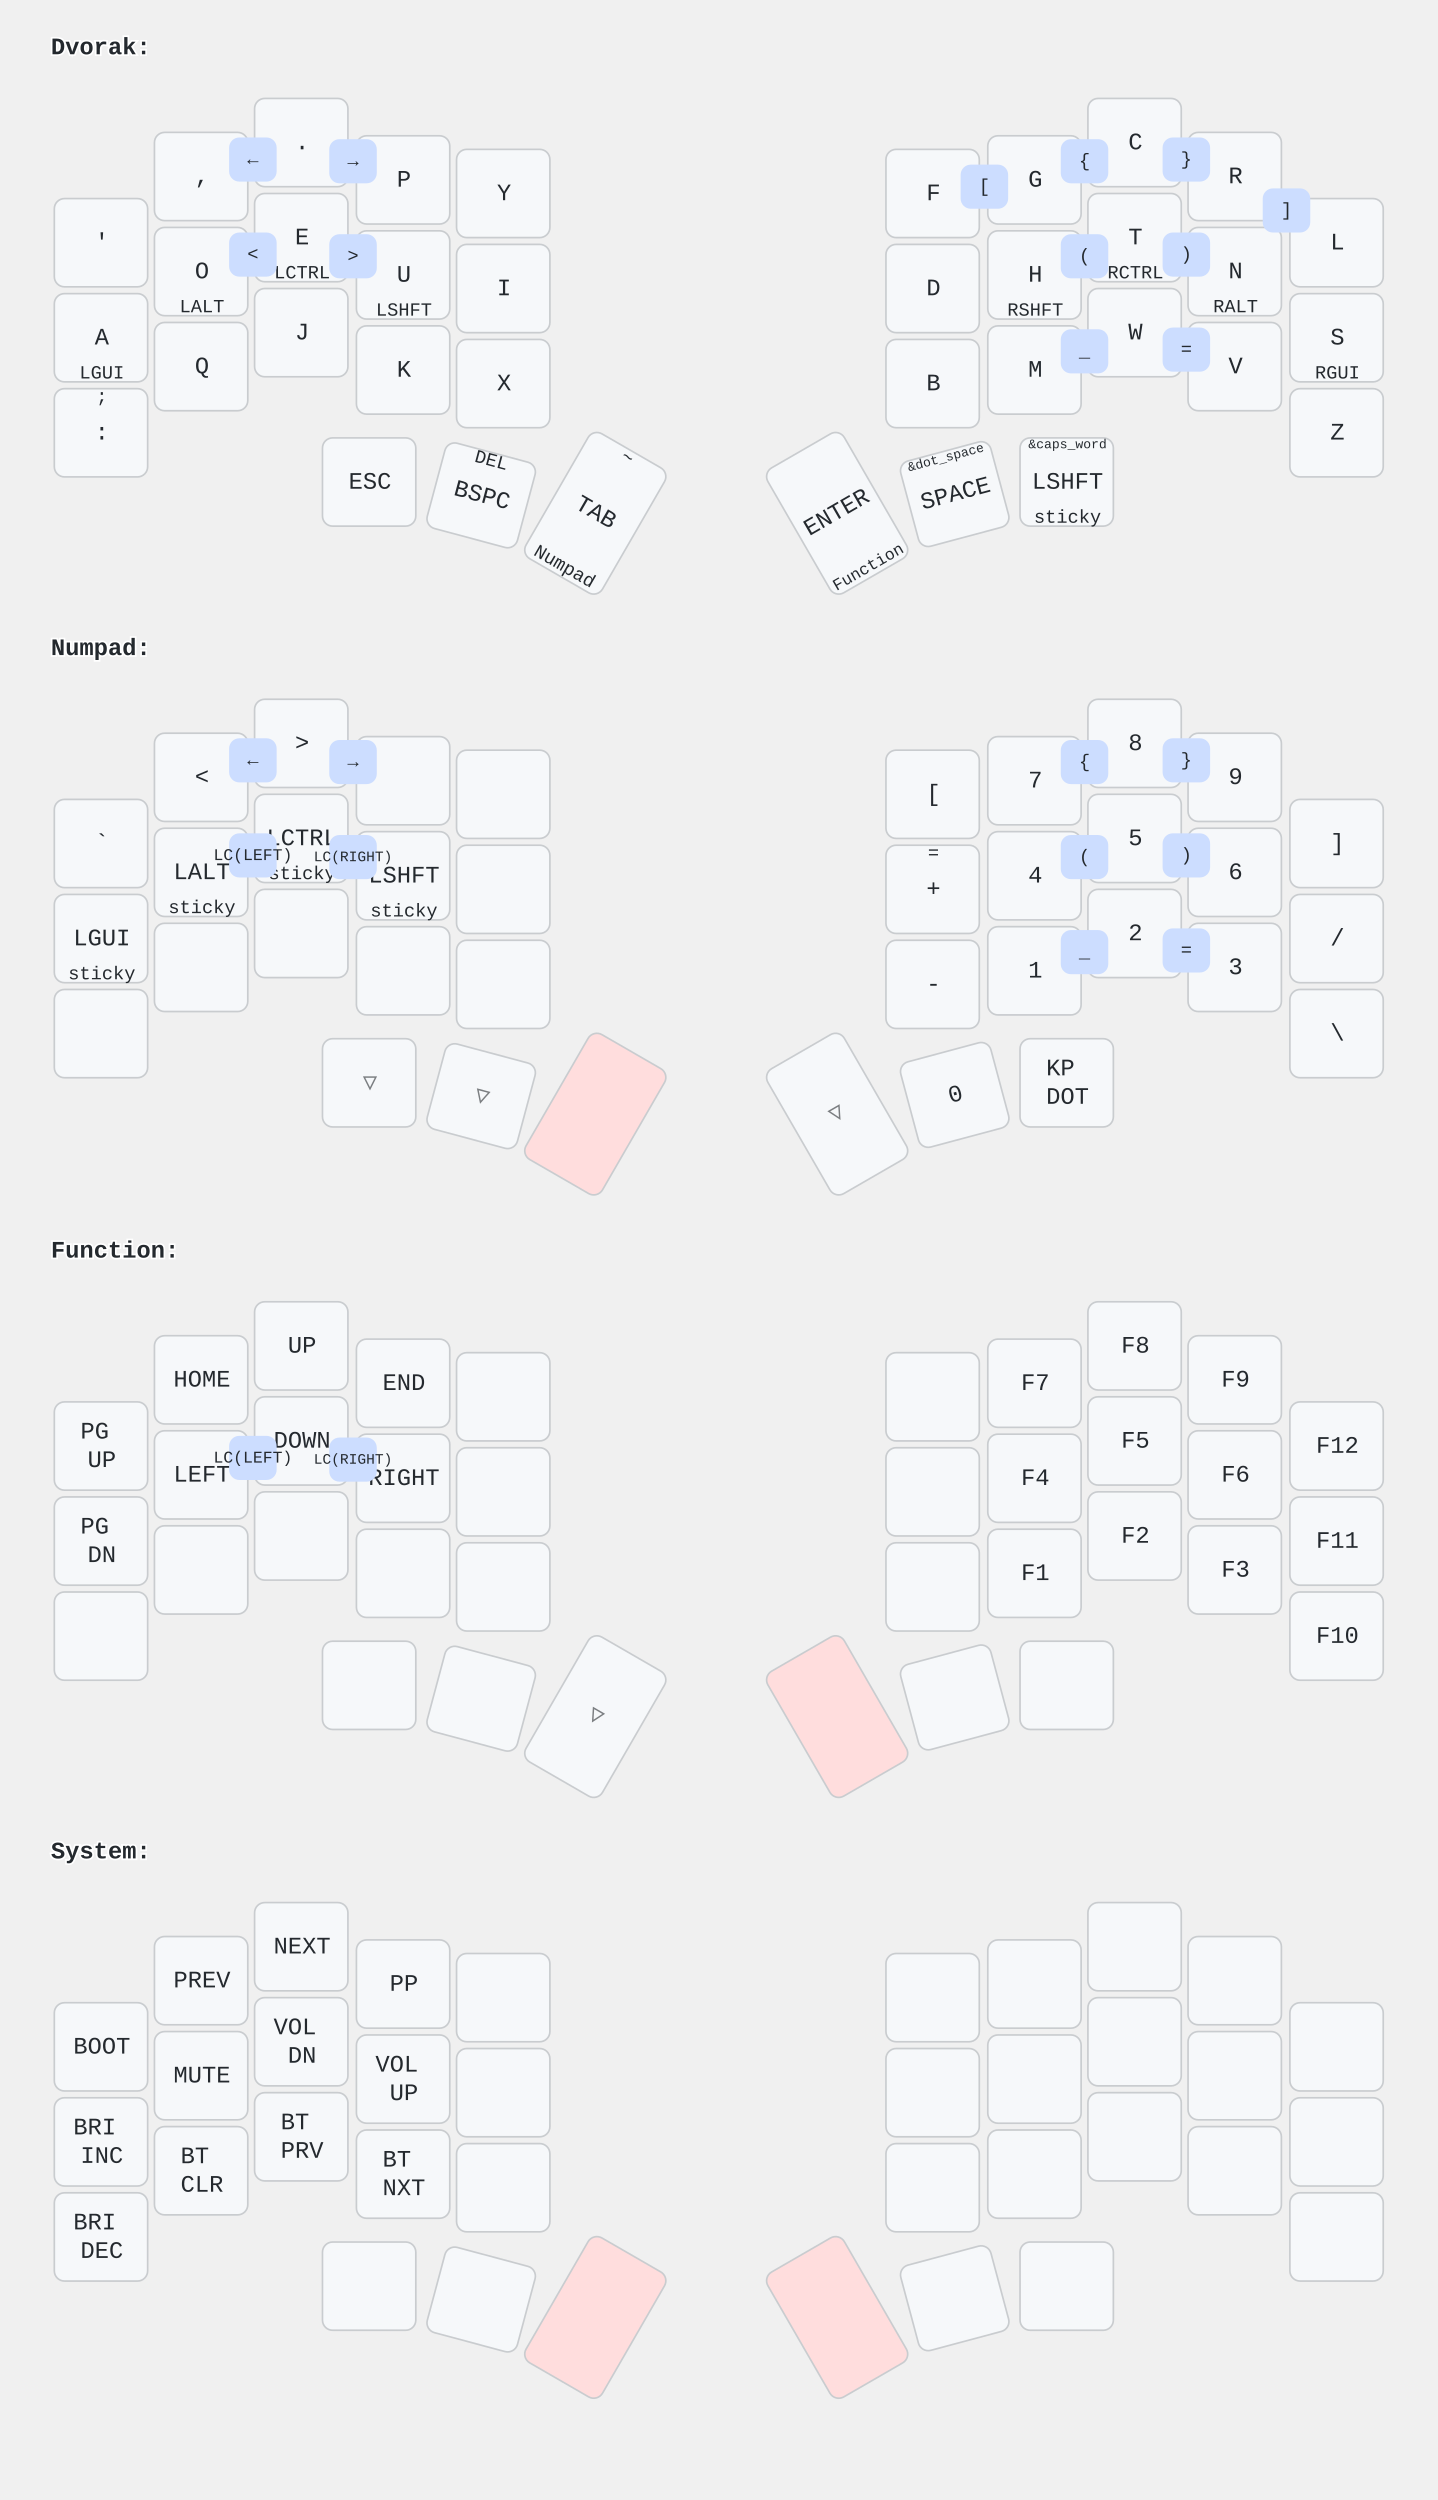
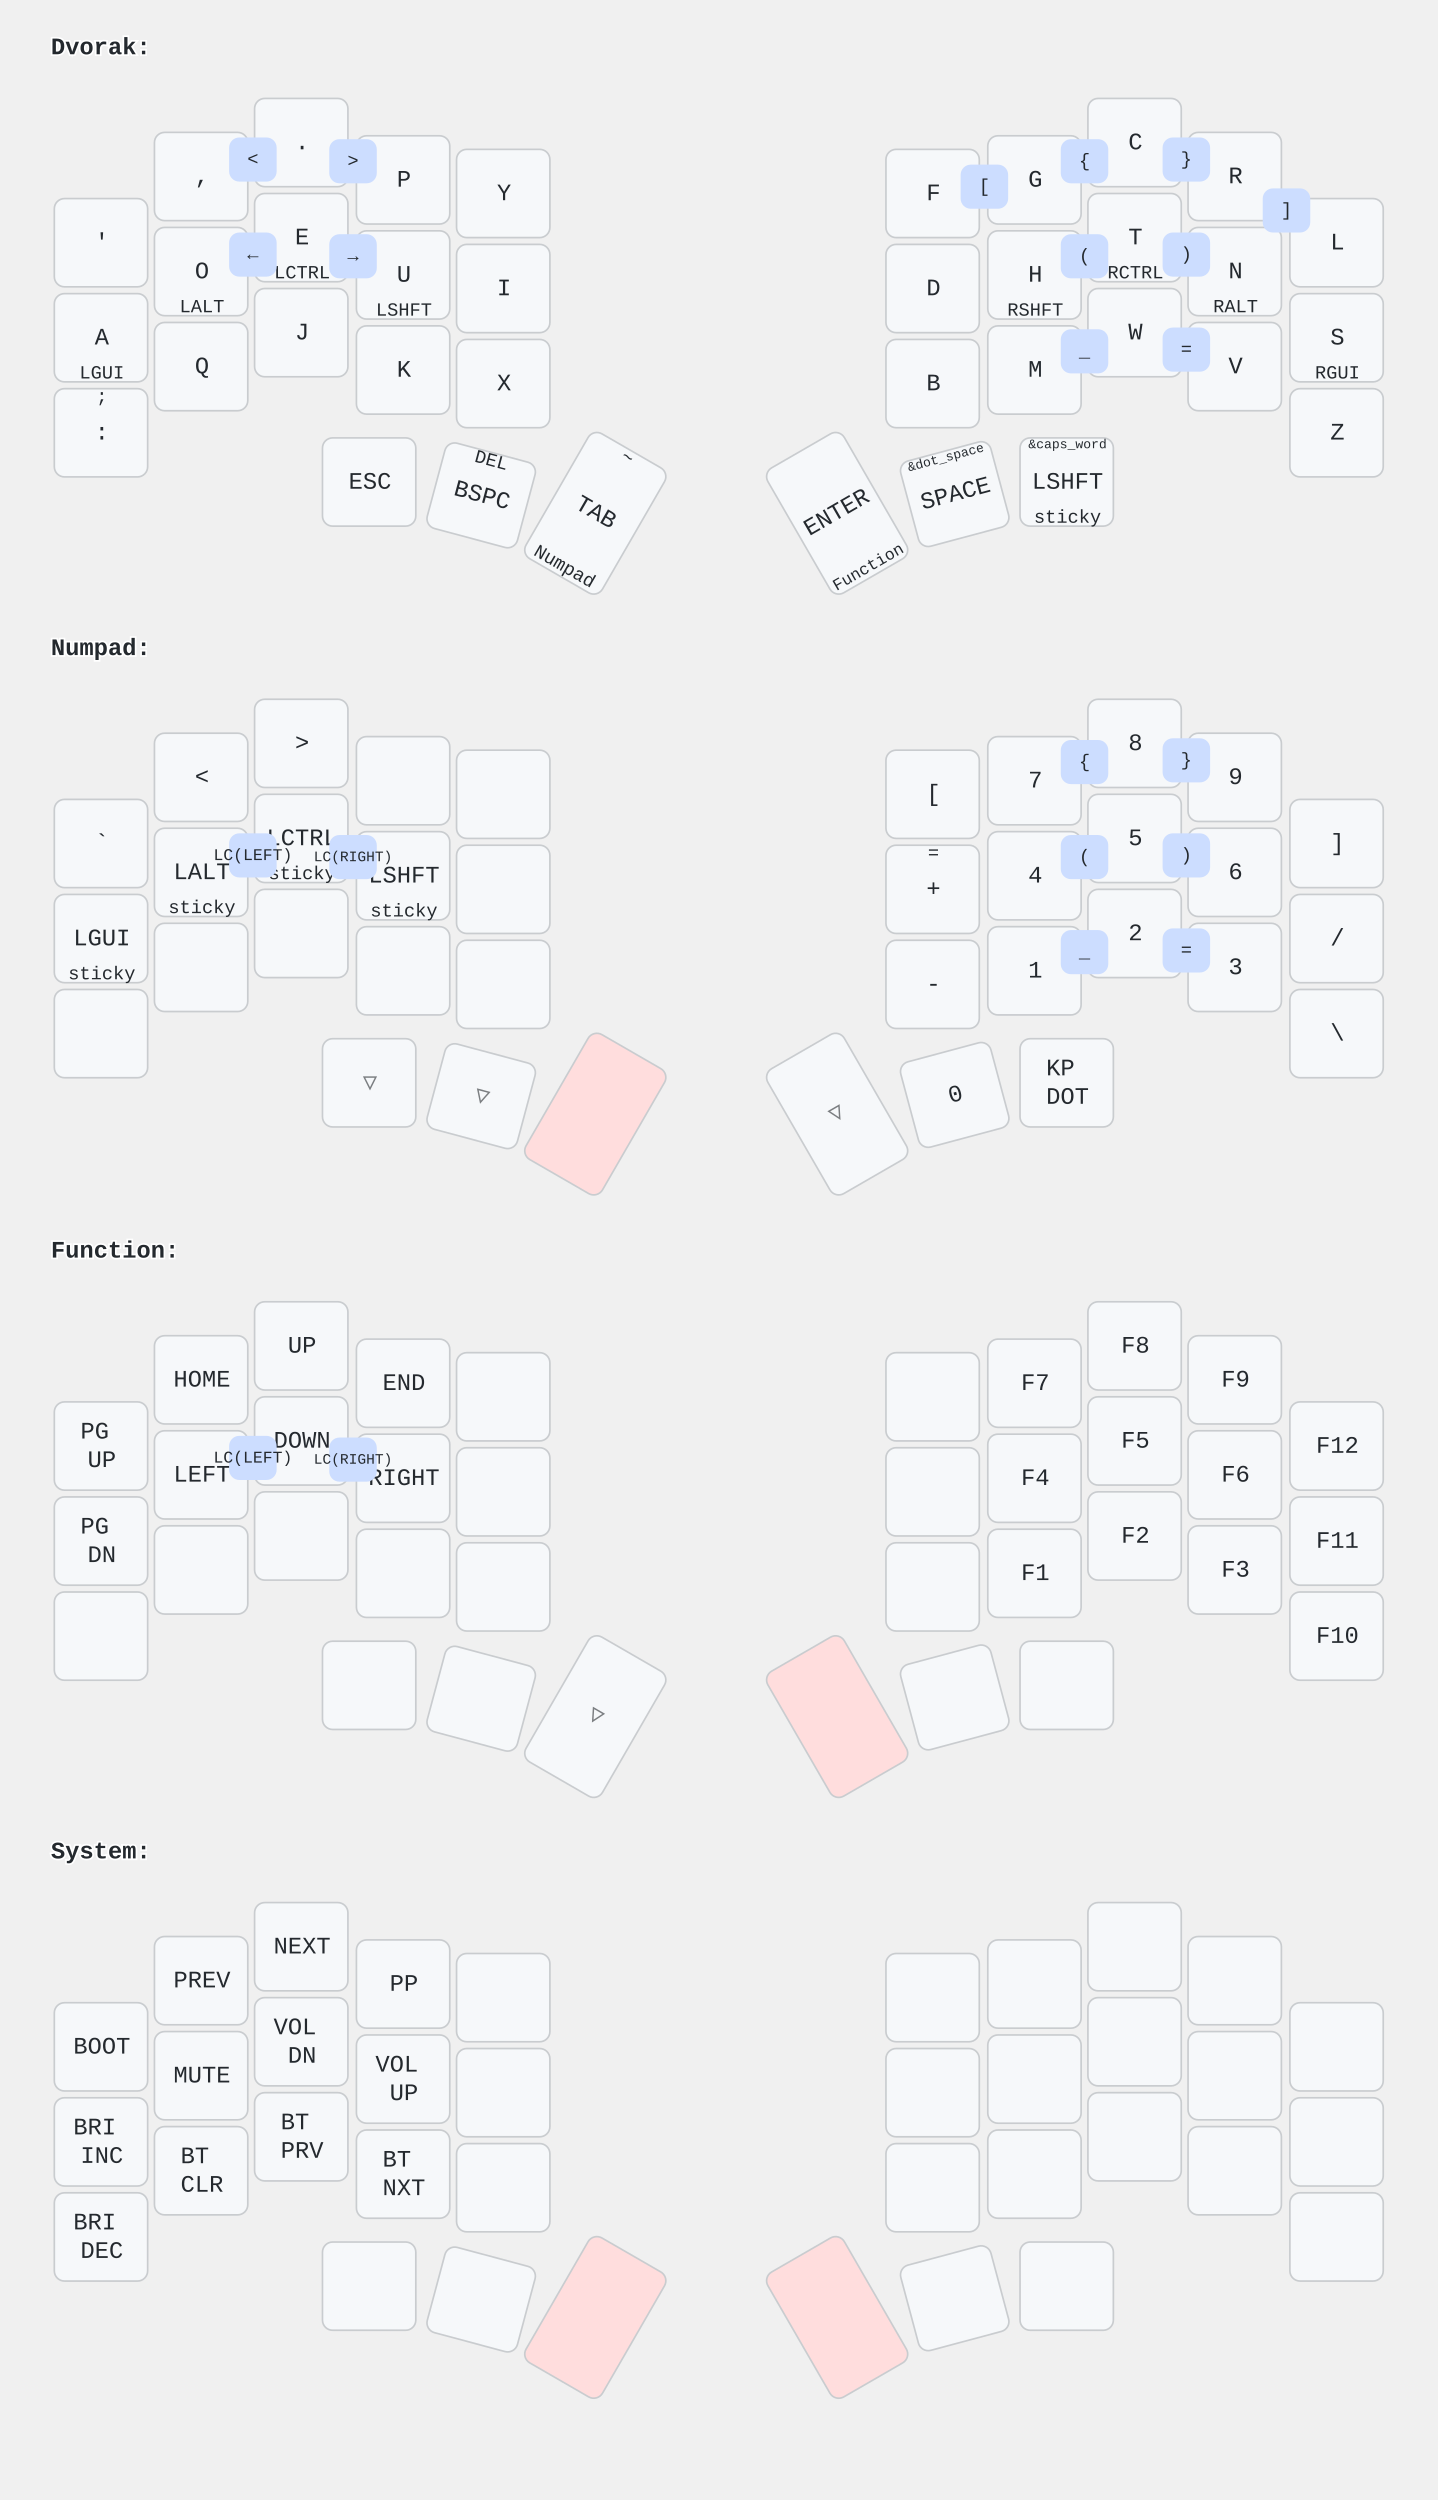
<svg xmlns="http://www.w3.org/2000/svg" width="847" height="1473" viewBox="0 0 847 1473" class="keymap">
  <style>/* inherit to force styles through use tags */
svg path {
    fill: inherit;
}

/* font and background color specifications */
svg.keymap {
    font-family: SFMono-Regular,Consolas,Liberation Mono,Menlo,monospace;
    font-size: 14px;
    font-kerning: normal;
    text-rendering: optimizeLegibility;
    fill: #24292e;
}

/* default key styling */
rect.key {
    fill: #f6f8fa;
    stroke: #c9cccf;
    stroke-width: 1;
}

/* default key side styling, only used is draw_key_sides is set */
rect.side {
    filter: brightness(90%);
}

/* color accent for combo boxes */
rect.combo, rect.combo-separate {
    fill: #cdf;
}

/* color accent for held keys */
rect.held, rect.combo.held {
    fill: #fdd;
}

/* color accent for ghost (optional) keys */
rect.ghost, rect.combo.ghost {
    stroke-dasharray: 4, 4;
    stroke-width: 2;
}

text {
    text-anchor: middle;
    dominant-baseline: middle;
}

/* styling for layer labels */
text.label {
    font-weight: bold;
    text-anchor: start;
    stroke: white;
    stroke-width: 2;
    paint-order: stroke;
}

/* styling for combo tap, and key hold/shifted label text */
text.combo, text.hold, text.shifted {
    font-size: 11px;
}

text.hold {
    text-anchor: middle;
    dominant-baseline: auto;
}

text.shifted {
    text-anchor: middle;
    dominant-baseline: hanging;
}

/* styling for hold/shifted label text in combo box */
text.combo.hold, text.combo.shifted {
    font-size: 8px;
}

/* lighter symbol for transparent keys */
text.trans {
    fill: #7b7e81;
}

/* styling for combo dendrons */
path.combo {
    stroke-width: 1;
    stroke: gray;
    fill: none;
}

/* Start Tabler Icons Cleanup */
/* cannot use height/width with glyphs */
.icon-tabler &gt; path {
    fill: inherit;
    stroke: inherit;
    stroke-width: 2;
}
/* hide tabler's default box */
.icon-tabler &gt; path[stroke="none"][fill="none"] {
    visibility: hidden;
}
/* End Tabler Icons Cleanup */
</style>
  <g transform="translate(30, 0)" class="layer-Dvorak">
    <text x="0" y="28" class="label">Dvorak:</text>
    <g transform="translate(0, 56)">
      <g transform="translate(30, 87)" class="key keypos-0">
        <rect rx="6" ry="6" x="-28" y="-26" width="55" height="52" class="key" />
        <text x="0" y="0" class="key tap">'</text>
      </g>
      <g transform="translate(89, 48)" class="key keypos-1">
        <rect rx="6" ry="6" x="-28" y="-26" width="55" height="52" class="key" />
        <text x="0" y="0" class="key tap">,</text>
      </g>
      <g transform="translate(148, 28)" class="key keypos-2">
        <rect rx="6" ry="6" x="-28" y="-26" width="55" height="52" class="key" />
        <text x="0" y="0" class="key tap">.</text>
      </g>
      <g transform="translate(208, 50)" class="key keypos-3">
        <rect rx="6" ry="6" x="-28" y="-26" width="55" height="52" class="key" />
        <text x="0" y="0" class="key tap">P</text>
      </g>
      <g transform="translate(267, 58)" class="key keypos-4">
        <rect rx="6" ry="6" x="-28" y="-26" width="55" height="52" class="key" />
        <text x="0" y="0" class="key tap">Y</text>
      </g>
      <g transform="translate(520, 58)" class="key keypos-5">
        <rect rx="6" ry="6" x="-28" y="-26" width="55" height="52" class="key" />
        <text x="0" y="0" class="key tap">F</text>
      </g>
      <g transform="translate(580, 50)" class="key keypos-6">
        <rect rx="6" ry="6" x="-28" y="-26" width="55" height="52" class="key" />
        <text x="0" y="0" class="key tap">G</text>
      </g>
      <g transform="translate(639, 28)" class="key keypos-7">
        <rect rx="6" ry="6" x="-28" y="-26" width="55" height="52" class="key" />
        <text x="0" y="0" class="key tap">C</text>
      </g>
      <g transform="translate(698, 48)" class="key keypos-8">
        <rect rx="6" ry="6" x="-28" y="-26" width="55" height="52" class="key" />
        <text x="0" y="0" class="key tap">R</text>
      </g>
      <g transform="translate(758, 87)" class="key keypos-9">
        <rect rx="6" ry="6" x="-28" y="-26" width="55" height="52" class="key" />
        <text x="0" y="0" class="key tap">L</text>
      </g>
      <g transform="translate(30, 143)" class="key keypos-10">
        <rect rx="6" ry="6" x="-28" y="-26" width="55" height="52" class="key" />
        <text x="0" y="0" class="key tap">A</text>
        <text x="0" y="24" class="key hold">LGUI</text>
      </g>
      <g transform="translate(89, 104)" class="key keypos-11">
        <rect rx="6" ry="6" x="-28" y="-26" width="55" height="52" class="key" />
        <text x="0" y="0" class="key tap">O</text>
        <text x="0" y="24" class="key hold">LALT</text>
      </g>
      <g transform="translate(148, 84)" class="key keypos-12">
        <rect rx="6" ry="6" x="-28" y="-26" width="55" height="52" class="key" />
        <text x="0" y="0" class="key tap">E</text>
        <text x="0" y="24" class="key hold">LCTRL</text>
      </g>
      <g transform="translate(208, 106)" class="key keypos-13">
        <rect rx="6" ry="6" x="-28" y="-26" width="55" height="52" class="key" />
        <text x="0" y="0" class="key tap">U</text>
        <text x="0" y="24" class="key hold">LSHFT</text>
      </g>
      <g transform="translate(267, 114)" class="key keypos-14">
        <rect rx="6" ry="6" x="-28" y="-26" width="55" height="52" class="key" />
        <text x="0" y="0" class="key tap">I</text>
      </g>
      <g transform="translate(520, 114)" class="key keypos-15">
        <rect rx="6" ry="6" x="-28" y="-26" width="55" height="52" class="key" />
        <text x="0" y="0" class="key tap">D</text>
      </g>
      <g transform="translate(580, 106)" class="key keypos-16">
        <rect rx="6" ry="6" x="-28" y="-26" width="55" height="52" class="key" />
        <text x="0" y="0" class="key tap">H</text>
        <text x="0" y="24" class="key hold">RSHFT</text>
      </g>
      <g transform="translate(639, 84)" class="key keypos-17">
        <rect rx="6" ry="6" x="-28" y="-26" width="55" height="52" class="key" />
        <text x="0" y="0" class="key tap">T</text>
        <text x="0" y="24" class="key hold">RCTRL</text>
      </g>
      <g transform="translate(698, 104)" class="key keypos-18">
        <rect rx="6" ry="6" x="-28" y="-26" width="55" height="52" class="key" />
        <text x="0" y="0" class="key tap">N</text>
        <text x="0" y="24" class="key hold">RALT</text>
      </g>
      <g transform="translate(758, 143)" class="key keypos-19">
        <rect rx="6" ry="6" x="-28" y="-26" width="55" height="52" class="key" />
        <text x="0" y="0" class="key tap">S</text>
        <text x="0" y="24" class="key hold">RGUI</text>
      </g>
      <g transform="translate(30, 199)" class="key keypos-20">
        <rect rx="6" ry="6" x="-28" y="-26" width="55" height="52" class="key" />
        <text x="0" y="0" class="key tap">:</text>
        <text x="0" y="-24" class="key shifted">;</text>
      </g>
      <g transform="translate(89, 160)" class="key keypos-21">
        <rect rx="6" ry="6" x="-28" y="-26" width="55" height="52" class="key" />
        <text x="0" y="0" class="key tap">Q</text>
      </g>
      <g transform="translate(148, 140)" class="key keypos-22">
        <rect rx="6" ry="6" x="-28" y="-26" width="55" height="52" class="key" />
        <text x="0" y="0" class="key tap">J</text>
      </g>
      <g transform="translate(208, 162)" class="key keypos-23">
        <rect rx="6" ry="6" x="-28" y="-26" width="55" height="52" class="key" />
        <text x="0" y="0" class="key tap">K</text>
      </g>
      <g transform="translate(267, 170)" class="key keypos-24">
        <rect rx="6" ry="6" x="-28" y="-26" width="55" height="52" class="key" />
        <text x="0" y="0" class="key tap">X</text>
      </g>
      <g transform="translate(520, 170)" class="key keypos-25">
        <rect rx="6" ry="6" x="-28" y="-26" width="55" height="52" class="key" />
        <text x="0" y="0" class="key tap">B</text>
      </g>
      <g transform="translate(580, 162)" class="key keypos-26">
        <rect rx="6" ry="6" x="-28" y="-26" width="55" height="52" class="key" />
        <text x="0" y="0" class="key tap">M</text>
      </g>
      <g transform="translate(639, 140)" class="key keypos-27">
        <rect rx="6" ry="6" x="-28" y="-26" width="55" height="52" class="key" />
        <text x="0" y="0" class="key tap">W</text>
      </g>
      <g transform="translate(698, 160)" class="key keypos-28">
        <rect rx="6" ry="6" x="-28" y="-26" width="55" height="52" class="key" />
        <text x="0" y="0" class="key tap">V</text>
      </g>
      <g transform="translate(758, 199)" class="key keypos-29">
        <rect rx="6" ry="6" x="-28" y="-26" width="55" height="52" class="key" />
        <text x="0" y="0" class="key tap">Z</text>
      </g>
      <g transform="translate(188, 228)" class="key keypos-30">
        <rect rx="6" ry="6" x="-28" y="-26" width="55" height="52" class="key" />
        <text x="0" y="0" class="key tap">ESC</text>
      </g>
      <g transform="translate(254, 236) rotate(15.0)" class="key keypos-31">
        <rect rx="6" ry="6" x="-28" y="-26" width="55" height="52" class="key" />
        <text x="0" y="0" class="key tap">BSPC</text>
        <text x="0" y="-24" class="key shifted">DEL</text>
      </g>
      <g transform="translate(321, 246) rotate(30.0)" class="key keypos-32">
        <rect rx="6" ry="6" x="-26" y="-42" width="52" height="85" class="key" />
        <text x="0" y="0" class="key tap">TAB</text>
        <text x="0" y="40" class="key hold">Numpad</text>
        <text x="0" y="-40" class="key shifted">~</text>
      </g>
      <g transform="translate(463, 246) rotate(-30.0)" class="key keypos-33">
        <rect rx="6" ry="6" x="-26" y="-42" width="52" height="85" class="key" />
        <text x="0" y="0" class="key tap">ENTER</text>
        <text x="0" y="40" class="key hold">
          <tspan style="font-size: 88%">Function</tspan>
        </text>
      </g>
      <g transform="translate(533, 235) rotate(-15.0)" class="key keypos-34">
        <rect rx="6" ry="6" x="-28" y="-26" width="55" height="52" class="key" />
        <text x="0" y="0" class="key tap">SPACE</text>
        <text x="0" y="-24" class="key shifted">
          <tspan style="font-size: 70%">&amp;dot_space</tspan>
        </text>
      </g>
      <g transform="translate(599, 228)" class="key keypos-35">
        <rect rx="6" ry="6" x="-28" y="-26" width="55" height="52" class="key" />
        <text x="0" y="0" class="key tap">LSHFT</text>
        <text x="0" y="24" class="key hold">sticky</text>
        <text x="0" y="-24" class="key shifted">
          <tspan style="font-size: 70%">&amp;caps_word</tspan>
        </text>
      </g>
      <g class="combo combopos-0">
        <rect rx="6" ry="6" x="595" y="26" width="28" height="26" class="combo" />
        <text x="609" y="39" class="combo tap">{</text>
      </g>
      <g class="combo combopos-1">
        <rect rx="6" ry="6" x="655" y="25" width="28" height="26" class="combo" />
        <text x="669" y="38" class="combo tap">}</text>
      </g>
      <g class="combo combopos-2">
        <rect rx="6" ry="6" x="536" y="41" width="28" height="26" class="combo" />
        <text x="550" y="54" class="combo tap">[</text>
      </g>
      <g class="combo combopos-3">
        <rect rx="6" ry="6" x="714" y="55" width="28" height="26" class="combo" />
        <text x="728" y="68" class="combo tap">]</text>
      </g>
      <g class="combo combopos-4">
        <rect rx="6" ry="6" x="595" y="82" width="28" height="26" class="combo" />
        <text x="609" y="95" class="combo tap">(</text>
      </g>
      <g class="combo combopos-5">
        <rect rx="6" ry="6" x="655" y="81" width="28" height="26" class="combo" />
        <text x="669" y="94" class="combo tap">)</text>
      </g>
      <g class="combo combopos-6">
-         <rect rx="6" ry="6" x="105" y="81" width="28" height="26" class="combo" />
-         <text x="119" y="94" class="combo tap">&lt;</text>
+         <rect rx="6" ry="6" x="105" y="25" width="28" height="26" class="combo" />
+         <text x="119" y="38" class="combo tap">&lt;</text>
      </g>
      <g class="combo combopos-7">
-         <rect rx="6" ry="6" x="164" y="82" width="28" height="26" class="combo" />
-         <text x="178" y="95" class="combo tap">&gt;</text>
+         <rect rx="6" ry="6" x="164" y="26" width="28" height="26" class="combo" />
+         <text x="178" y="39" class="combo tap">&gt;</text>
      </g>
      <g class="combo combopos-8">
        <rect rx="6" ry="6" x="595" y="138" width="28" height="26" class="combo" />
        <text x="609" y="151" class="combo tap">_</text>
      </g>
      <g class="combo combopos-9">
        <rect rx="6" ry="6" x="655" y="137" width="28" height="26" class="combo" />
        <text x="669" y="150" class="combo tap">=</text>
      </g>
      <g class="combo combopos-10">
-         <rect rx="6" ry="6" x="105" y="25" width="28" height="26" class="combo" />
-         <text x="119" y="38" class="combo tap">←</text>
+         <rect rx="6" ry="6" x="105" y="81" width="28" height="26" class="combo" />
+         <text x="119" y="94" class="combo tap">←</text>
      </g>
      <g class="combo combopos-11">
-         <rect rx="6" ry="6" x="164" y="26" width="28" height="26" class="combo" />
-         <text x="178" y="39" class="combo tap">→</text>
+         <rect rx="6" ry="6" x="164" y="82" width="28" height="26" class="combo" />
+         <text x="178" y="95" class="combo tap">→</text>
      </g>
    </g>
  </g>
  <g transform="translate(30, 354)" class="layer-Numpad">
    <text x="0" y="28" class="label">Numpad:</text>
    <g transform="translate(0, 56)">
      <g transform="translate(30, 87)" class="key keypos-0">
        <rect rx="6" ry="6" x="-28" y="-26" width="55" height="52" class="key" />
        <text x="0" y="0" class="key tap">`</text>
      </g>
      <g transform="translate(89, 48)" class="key keypos-1">
        <rect rx="6" ry="6" x="-28" y="-26" width="55" height="52" class="key" />
        <text x="0" y="0" class="key tap">&lt;</text>
      </g>
      <g transform="translate(148, 28)" class="key keypos-2">
        <rect rx="6" ry="6" x="-28" y="-26" width="55" height="52" class="key" />
        <text x="0" y="0" class="key tap">&gt;</text>
      </g>
      <g transform="translate(208, 50)" class="key keypos-3">
        <rect rx="6" ry="6" x="-28" y="-26" width="55" height="52" class="key" />
      </g>
      <g transform="translate(267, 58)" class="key keypos-4">
        <rect rx="6" ry="6" x="-28" y="-26" width="55" height="52" class="key" />
      </g>
      <g transform="translate(520, 58)" class="key keypos-5">
        <rect rx="6" ry="6" x="-28" y="-26" width="55" height="52" class="key" />
        <text x="0" y="0" class="key tap">[</text>
      </g>
      <g transform="translate(580, 50)" class="key keypos-6">
        <rect rx="6" ry="6" x="-28" y="-26" width="55" height="52" class="key" />
        <text x="0" y="0" class="key tap">7</text>
      </g>
      <g transform="translate(639, 28)" class="key keypos-7">
        <rect rx="6" ry="6" x="-28" y="-26" width="55" height="52" class="key" />
        <text x="0" y="0" class="key tap">8</text>
      </g>
      <g transform="translate(698, 48)" class="key keypos-8">
        <rect rx="6" ry="6" x="-28" y="-26" width="55" height="52" class="key" />
        <text x="0" y="0" class="key tap">9</text>
      </g>
      <g transform="translate(758, 87)" class="key keypos-9">
        <rect rx="6" ry="6" x="-28" y="-26" width="55" height="52" class="key" />
        <text x="0" y="0" class="key tap">]</text>
      </g>
      <g transform="translate(30, 143)" class="key keypos-10">
        <rect rx="6" ry="6" x="-28" y="-26" width="55" height="52" class="key" />
        <text x="0" y="0" class="key tap">LGUI</text>
        <text x="0" y="24" class="key hold">sticky</text>
      </g>
      <g transform="translate(89, 104)" class="key keypos-11">
        <rect rx="6" ry="6" x="-28" y="-26" width="55" height="52" class="key" />
        <text x="0" y="0" class="key tap">LALT</text>
        <text x="0" y="24" class="key hold">sticky</text>
      </g>
      <g transform="translate(148, 84)" class="key keypos-12">
        <rect rx="6" ry="6" x="-28" y="-26" width="55" height="52" class="key" />
        <text x="0" y="0" class="key tap">LCTRL</text>
        <text x="0" y="24" class="key hold">sticky</text>
      </g>
      <g transform="translate(208, 106)" class="key keypos-13">
        <rect rx="6" ry="6" x="-28" y="-26" width="55" height="52" class="key" />
        <text x="0" y="0" class="key tap">LSHFT</text>
        <text x="0" y="24" class="key hold">sticky</text>
      </g>
      <g transform="translate(267, 114)" class="key keypos-14">
        <rect rx="6" ry="6" x="-28" y="-26" width="55" height="52" class="key" />
      </g>
      <g transform="translate(520, 114)" class="key keypos-15">
        <rect rx="6" ry="6" x="-28" y="-26" width="55" height="52" class="key" />
        <text x="0" y="0" class="key tap">+</text>
        <text x="0" y="-24" class="key shifted">=</text>
      </g>
      <g transform="translate(580, 106)" class="key keypos-16">
        <rect rx="6" ry="6" x="-28" y="-26" width="55" height="52" class="key" />
        <text x="0" y="0" class="key tap">4</text>
      </g>
      <g transform="translate(639, 84)" class="key keypos-17">
        <rect rx="6" ry="6" x="-28" y="-26" width="55" height="52" class="key" />
        <text x="0" y="0" class="key tap">5</text>
      </g>
      <g transform="translate(698, 104)" class="key keypos-18">
        <rect rx="6" ry="6" x="-28" y="-26" width="55" height="52" class="key" />
        <text x="0" y="0" class="key tap">6</text>
      </g>
      <g transform="translate(758, 143)" class="key keypos-19">
        <rect rx="6" ry="6" x="-28" y="-26" width="55" height="52" class="key" />
        <text x="0" y="0" class="key tap">/</text>
      </g>
      <g transform="translate(30, 199)" class="key keypos-20">
        <rect rx="6" ry="6" x="-28" y="-26" width="55" height="52" class="key" />
      </g>
      <g transform="translate(89, 160)" class="key keypos-21">
        <rect rx="6" ry="6" x="-28" y="-26" width="55" height="52" class="key" />
      </g>
      <g transform="translate(148, 140)" class="key keypos-22">
        <rect rx="6" ry="6" x="-28" y="-26" width="55" height="52" class="key" />
      </g>
      <g transform="translate(208, 162)" class="key keypos-23">
        <rect rx="6" ry="6" x="-28" y="-26" width="55" height="52" class="key" />
      </g>
      <g transform="translate(267, 170)" class="key keypos-24">
        <rect rx="6" ry="6" x="-28" y="-26" width="55" height="52" class="key" />
      </g>
      <g transform="translate(520, 170)" class="key keypos-25">
        <rect rx="6" ry="6" x="-28" y="-26" width="55" height="52" class="key" />
        <text x="0" y="0" class="key tap">-</text>
      </g>
      <g transform="translate(580, 162)" class="key keypos-26">
        <rect rx="6" ry="6" x="-28" y="-26" width="55" height="52" class="key" />
        <text x="0" y="0" class="key tap">1</text>
      </g>
      <g transform="translate(639, 140)" class="key keypos-27">
        <rect rx="6" ry="6" x="-28" y="-26" width="55" height="52" class="key" />
        <text x="0" y="0" class="key tap">2</text>
      </g>
      <g transform="translate(698, 160)" class="key keypos-28">
        <rect rx="6" ry="6" x="-28" y="-26" width="55" height="52" class="key" />
        <text x="0" y="0" class="key tap">3</text>
      </g>
      <g transform="translate(758, 199)" class="key keypos-29">
        <rect rx="6" ry="6" x="-28" y="-26" width="55" height="52" class="key" />
        <text x="0" y="0" class="key tap">\</text>
      </g>
      <g transform="translate(188, 228)" class="key trans keypos-30">
        <rect rx="6" ry="6" x="-28" y="-26" width="55" height="52" class="key trans" />
        <text x="0" y="0" class="key trans tap">▽</text>
      </g>
      <g transform="translate(254, 236) rotate(15.0)" class="key trans keypos-31">
        <rect rx="6" ry="6" x="-28" y="-26" width="55" height="52" class="key trans" />
        <text x="0" y="0" class="key trans tap">▽</text>
      </g>
      <g transform="translate(321, 246) rotate(30.0)" class="key held keypos-32">
        <rect rx="6" ry="6" x="-26" y="-42" width="52" height="85" class="key held" />
      </g>
      <g transform="translate(463, 246) rotate(-30.0)" class="key trans keypos-33">
        <rect rx="6" ry="6" x="-26" y="-42" width="52" height="85" class="key trans" />
        <text x="0" y="0" class="key trans tap">▽</text>
      </g>
      <g transform="translate(533, 235) rotate(-15.0)" class="key keypos-34">
        <rect rx="6" ry="6" x="-28" y="-26" width="55" height="52" class="key" />
        <text x="0" y="0" class="key tap">0</text>
      </g>
      <g transform="translate(599, 228)" class="key keypos-35">
        <rect rx="6" ry="6" x="-28" y="-26" width="55" height="52" class="key" />
        <text x="0" y="0" class="key tap">
          <tspan x="0" dy="-0.6em">KP</tspan>
          <tspan x="0" dy="1.2em">DOT</tspan>
        </text>
      </g>
      <g class="combo combopos-0">
        <rect rx="6" ry="6" x="595" y="26" width="28" height="26" class="combo" />
        <text x="609" y="39" class="combo tap">{</text>
      </g>
      <g class="combo combopos-1">
        <rect rx="6" ry="6" x="655" y="25" width="28" height="26" class="combo" />
        <text x="669" y="38" class="combo tap">}</text>
      </g>
      <g class="combo combopos-2">
        <rect rx="6" ry="6" x="595" y="82" width="28" height="26" class="combo" />
        <text x="609" y="95" class="combo tap">(</text>
      </g>
      <g class="combo combopos-3">
        <rect rx="6" ry="6" x="655" y="81" width="28" height="26" class="combo" />
        <text x="669" y="94" class="combo tap">)</text>
      </g>
      <g class="combo combopos-4">
        <rect rx="6" ry="6" x="595" y="138" width="28" height="26" class="combo" />
        <text x="609" y="151" class="combo tap">_</text>
      </g>
      <g class="combo combopos-5">
        <rect rx="6" ry="6" x="655" y="137" width="28" height="26" class="combo" />
        <text x="669" y="150" class="combo tap">=</text>
      </g>
      <g class="combo combopos-6">
        <rect rx="6" ry="6" x="105" y="81" width="28" height="26" class="combo" />
        <text x="119" y="94" class="combo tap">
          <tspan style="font-size: 88%">LC(LEFT)</tspan>
        </text>
      </g>
      <g class="combo combopos-7">
        <rect rx="6" ry="6" x="164" y="82" width="28" height="26" class="combo" />
        <text x="178" y="95" class="combo tap">
          <tspan style="font-size: 78%">LC(RIGHT)</tspan>
        </text>
      </g>
-       <g class="combo combopos-8">
-         <rect rx="6" ry="6" x="105" y="25" width="28" height="26" class="combo" />
-         <text x="119" y="38" class="combo tap">←</text>
-       </g>
-       <g class="combo combopos-9">
-         <rect rx="6" ry="6" x="164" y="26" width="28" height="26" class="combo" />
-         <text x="178" y="39" class="combo tap">→</text>
-       </g>
    </g>
  </g>
  <g transform="translate(30, 709)" class="layer-Function">
    <text x="0" y="28" class="label">Function:</text>
    <g transform="translate(0, 56)">
      <g transform="translate(30, 87)" class="key keypos-0">
        <rect rx="6" ry="6" x="-28" y="-26" width="55" height="52" class="key" />
        <text x="0" y="0" class="key tap">
          <tspan x="0" dy="-0.6em">PG</tspan>
          <tspan x="0" dy="1.2em">UP</tspan>
        </text>
      </g>
      <g transform="translate(89, 48)" class="key keypos-1">
        <rect rx="6" ry="6" x="-28" y="-26" width="55" height="52" class="key" />
        <text x="0" y="0" class="key tap">HOME</text>
      </g>
      <g transform="translate(148, 28)" class="key keypos-2">
        <rect rx="6" ry="6" x="-28" y="-26" width="55" height="52" class="key" />
        <text x="0" y="0" class="key tap">UP</text>
      </g>
      <g transform="translate(208, 50)" class="key keypos-3">
        <rect rx="6" ry="6" x="-28" y="-26" width="55" height="52" class="key" />
        <text x="0" y="0" class="key tap">END</text>
      </g>
      <g transform="translate(267, 58)" class="key keypos-4">
        <rect rx="6" ry="6" x="-28" y="-26" width="55" height="52" class="key" />
      </g>
      <g transform="translate(520, 58)" class="key keypos-5">
        <rect rx="6" ry="6" x="-28" y="-26" width="55" height="52" class="key" />
      </g>
      <g transform="translate(580, 50)" class="key keypos-6">
        <rect rx="6" ry="6" x="-28" y="-26" width="55" height="52" class="key" />
        <text x="0" y="0" class="key tap">F7</text>
      </g>
      <g transform="translate(639, 28)" class="key keypos-7">
        <rect rx="6" ry="6" x="-28" y="-26" width="55" height="52" class="key" />
        <text x="0" y="0" class="key tap">F8</text>
      </g>
      <g transform="translate(698, 48)" class="key keypos-8">
        <rect rx="6" ry="6" x="-28" y="-26" width="55" height="52" class="key" />
        <text x="0" y="0" class="key tap">F9</text>
      </g>
      <g transform="translate(758, 87)" class="key keypos-9">
        <rect rx="6" ry="6" x="-28" y="-26" width="55" height="52" class="key" />
        <text x="0" y="0" class="key tap">F12</text>
      </g>
      <g transform="translate(30, 143)" class="key keypos-10">
        <rect rx="6" ry="6" x="-28" y="-26" width="55" height="52" class="key" />
        <text x="0" y="0" class="key tap">
          <tspan x="0" dy="-0.6em">PG</tspan>
          <tspan x="0" dy="1.2em">DN</tspan>
        </text>
      </g>
      <g transform="translate(89, 104)" class="key keypos-11">
        <rect rx="6" ry="6" x="-28" y="-26" width="55" height="52" class="key" />
        <text x="0" y="0" class="key tap">LEFT</text>
      </g>
      <g transform="translate(148, 84)" class="key keypos-12">
        <rect rx="6" ry="6" x="-28" y="-26" width="55" height="52" class="key" />
        <text x="0" y="0" class="key tap">DOWN</text>
      </g>
      <g transform="translate(208, 106)" class="key keypos-13">
        <rect rx="6" ry="6" x="-28" y="-26" width="55" height="52" class="key" />
        <text x="0" y="0" class="key tap">RIGHT</text>
      </g>
      <g transform="translate(267, 114)" class="key keypos-14">
        <rect rx="6" ry="6" x="-28" y="-26" width="55" height="52" class="key" />
      </g>
      <g transform="translate(520, 114)" class="key keypos-15">
        <rect rx="6" ry="6" x="-28" y="-26" width="55" height="52" class="key" />
      </g>
      <g transform="translate(580, 106)" class="key keypos-16">
        <rect rx="6" ry="6" x="-28" y="-26" width="55" height="52" class="key" />
        <text x="0" y="0" class="key tap">F4</text>
      </g>
      <g transform="translate(639, 84)" class="key keypos-17">
        <rect rx="6" ry="6" x="-28" y="-26" width="55" height="52" class="key" />
        <text x="0" y="0" class="key tap">F5</text>
      </g>
      <g transform="translate(698, 104)" class="key keypos-18">
        <rect rx="6" ry="6" x="-28" y="-26" width="55" height="52" class="key" />
        <text x="0" y="0" class="key tap">F6</text>
      </g>
      <g transform="translate(758, 143)" class="key keypos-19">
        <rect rx="6" ry="6" x="-28" y="-26" width="55" height="52" class="key" />
        <text x="0" y="0" class="key tap">F11</text>
      </g>
      <g transform="translate(30, 199)" class="key keypos-20">
        <rect rx="6" ry="6" x="-28" y="-26" width="55" height="52" class="key" />
      </g>
      <g transform="translate(89, 160)" class="key keypos-21">
        <rect rx="6" ry="6" x="-28" y="-26" width="55" height="52" class="key" />
      </g>
      <g transform="translate(148, 140)" class="key keypos-22">
        <rect rx="6" ry="6" x="-28" y="-26" width="55" height="52" class="key" />
      </g>
      <g transform="translate(208, 162)" class="key keypos-23">
        <rect rx="6" ry="6" x="-28" y="-26" width="55" height="52" class="key" />
      </g>
      <g transform="translate(267, 170)" class="key keypos-24">
        <rect rx="6" ry="6" x="-28" y="-26" width="55" height="52" class="key" />
      </g>
      <g transform="translate(520, 170)" class="key keypos-25">
        <rect rx="6" ry="6" x="-28" y="-26" width="55" height="52" class="key" />
      </g>
      <g transform="translate(580, 162)" class="key keypos-26">
        <rect rx="6" ry="6" x="-28" y="-26" width="55" height="52" class="key" />
        <text x="0" y="0" class="key tap">F1</text>
      </g>
      <g transform="translate(639, 140)" class="key keypos-27">
        <rect rx="6" ry="6" x="-28" y="-26" width="55" height="52" class="key" />
        <text x="0" y="0" class="key tap">F2</text>
      </g>
      <g transform="translate(698, 160)" class="key keypos-28">
        <rect rx="6" ry="6" x="-28" y="-26" width="55" height="52" class="key" />
        <text x="0" y="0" class="key tap">F3</text>
      </g>
      <g transform="translate(758, 199)" class="key keypos-29">
        <rect rx="6" ry="6" x="-28" y="-26" width="55" height="52" class="key" />
        <text x="0" y="0" class="key tap">F10</text>
      </g>
      <g transform="translate(188, 228)" class="key keypos-30">
        <rect rx="6" ry="6" x="-28" y="-26" width="55" height="52" class="key" />
      </g>
      <g transform="translate(254, 236) rotate(15.0)" class="key keypos-31">
        <rect rx="6" ry="6" x="-28" y="-26" width="55" height="52" class="key" />
      </g>
      <g transform="translate(321, 246) rotate(30.0)" class="key trans keypos-32">
        <rect rx="6" ry="6" x="-26" y="-42" width="52" height="85" class="key trans" />
        <text x="0" y="0" class="key trans tap">▽</text>
      </g>
      <g transform="translate(463, 246) rotate(-30.0)" class="key held keypos-33">
        <rect rx="6" ry="6" x="-26" y="-42" width="52" height="85" class="key held" />
      </g>
      <g transform="translate(533, 235) rotate(-15.0)" class="key keypos-34">
        <rect rx="6" ry="6" x="-28" y="-26" width="55" height="52" class="key" />
      </g>
      <g transform="translate(599, 228)" class="key keypos-35">
        <rect rx="6" ry="6" x="-28" y="-26" width="55" height="52" class="key" />
      </g>
      <g class="combo combopos-0">
        <rect rx="6" ry="6" x="105" y="81" width="28" height="26" class="combo" />
        <text x="119" y="94" class="combo tap">
          <tspan style="font-size: 88%">LC(LEFT)</tspan>
        </text>
      </g>
      <g class="combo combopos-1">
        <rect rx="6" ry="6" x="164" y="82" width="28" height="26" class="combo" />
        <text x="178" y="95" class="combo tap">
          <tspan style="font-size: 78%">LC(RIGHT)</tspan>
        </text>
      </g>
    </g>
  </g>
  <g transform="translate(30, 1063)" class="layer-System">
    <text x="0" y="28" class="label">System:</text>
    <g transform="translate(0, 56)">
      <g transform="translate(30, 87)" class="key keypos-0">
        <rect rx="6" ry="6" x="-28" y="-26" width="55" height="52" class="key" />
        <text x="0" y="0" class="key tap">BOOT</text>
      </g>
      <g transform="translate(89, 48)" class="key keypos-1">
        <rect rx="6" ry="6" x="-28" y="-26" width="55" height="52" class="key" />
        <text x="0" y="0" class="key tap">PREV</text>
      </g>
      <g transform="translate(148, 28)" class="key keypos-2">
        <rect rx="6" ry="6" x="-28" y="-26" width="55" height="52" class="key" />
        <text x="0" y="0" class="key tap">NEXT</text>
      </g>
      <g transform="translate(208, 50)" class="key keypos-3">
        <rect rx="6" ry="6" x="-28" y="-26" width="55" height="52" class="key" />
        <text x="0" y="0" class="key tap">PP</text>
      </g>
      <g transform="translate(267, 58)" class="key keypos-4">
        <rect rx="6" ry="6" x="-28" y="-26" width="55" height="52" class="key" />
      </g>
      <g transform="translate(520, 58)" class="key keypos-5">
        <rect rx="6" ry="6" x="-28" y="-26" width="55" height="52" class="key" />
      </g>
      <g transform="translate(580, 50)" class="key keypos-6">
        <rect rx="6" ry="6" x="-28" y="-26" width="55" height="52" class="key" />
      </g>
      <g transform="translate(639, 28)" class="key keypos-7">
        <rect rx="6" ry="6" x="-28" y="-26" width="55" height="52" class="key" />
      </g>
      <g transform="translate(698, 48)" class="key keypos-8">
        <rect rx="6" ry="6" x="-28" y="-26" width="55" height="52" class="key" />
      </g>
      <g transform="translate(758, 87)" class="key keypos-9">
        <rect rx="6" ry="6" x="-28" y="-26" width="55" height="52" class="key" />
      </g>
      <g transform="translate(30, 143)" class="key keypos-10">
        <rect rx="6" ry="6" x="-28" y="-26" width="55" height="52" class="key" />
        <text x="0" y="0" class="key tap">
          <tspan x="0" dy="-0.6em">BRI</tspan>
          <tspan x="0" dy="1.2em">INC</tspan>
        </text>
      </g>
      <g transform="translate(89, 104)" class="key keypos-11">
        <rect rx="6" ry="6" x="-28" y="-26" width="55" height="52" class="key" />
        <text x="0" y="0" class="key tap">MUTE</text>
      </g>
      <g transform="translate(148, 84)" class="key keypos-12">
        <rect rx="6" ry="6" x="-28" y="-26" width="55" height="52" class="key" />
        <text x="0" y="0" class="key tap">
          <tspan x="0" dy="-0.6em">VOL</tspan>
          <tspan x="0" dy="1.2em">DN</tspan>
        </text>
      </g>
      <g transform="translate(208, 106)" class="key keypos-13">
        <rect rx="6" ry="6" x="-28" y="-26" width="55" height="52" class="key" />
        <text x="0" y="0" class="key tap">
          <tspan x="0" dy="-0.6em">VOL</tspan>
          <tspan x="0" dy="1.2em">UP</tspan>
        </text>
      </g>
      <g transform="translate(267, 114)" class="key keypos-14">
        <rect rx="6" ry="6" x="-28" y="-26" width="55" height="52" class="key" />
      </g>
      <g transform="translate(520, 114)" class="key keypos-15">
        <rect rx="6" ry="6" x="-28" y="-26" width="55" height="52" class="key" />
      </g>
      <g transform="translate(580, 106)" class="key keypos-16">
        <rect rx="6" ry="6" x="-28" y="-26" width="55" height="52" class="key" />
      </g>
      <g transform="translate(639, 84)" class="key keypos-17">
        <rect rx="6" ry="6" x="-28" y="-26" width="55" height="52" class="key" />
      </g>
      <g transform="translate(698, 104)" class="key keypos-18">
        <rect rx="6" ry="6" x="-28" y="-26" width="55" height="52" class="key" />
      </g>
      <g transform="translate(758, 143)" class="key keypos-19">
        <rect rx="6" ry="6" x="-28" y="-26" width="55" height="52" class="key" />
      </g>
      <g transform="translate(30, 199)" class="key keypos-20">
        <rect rx="6" ry="6" x="-28" y="-26" width="55" height="52" class="key" />
        <text x="0" y="0" class="key tap">
          <tspan x="0" dy="-0.6em">BRI</tspan>
          <tspan x="0" dy="1.2em">DEC</tspan>
        </text>
      </g>
      <g transform="translate(89, 160)" class="key keypos-21">
        <rect rx="6" ry="6" x="-28" y="-26" width="55" height="52" class="key" />
        <text x="0" y="0" class="key tap">
          <tspan x="0" dy="-0.6em">BT</tspan>
          <tspan x="0" dy="1.2em">CLR</tspan>
        </text>
      </g>
      <g transform="translate(148, 140)" class="key keypos-22">
        <rect rx="6" ry="6" x="-28" y="-26" width="55" height="52" class="key" />
        <text x="0" y="0" class="key tap">
          <tspan x="0" dy="-0.6em">BT</tspan>
          <tspan x="0" dy="1.2em">PRV</tspan>
        </text>
      </g>
      <g transform="translate(208, 162)" class="key keypos-23">
        <rect rx="6" ry="6" x="-28" y="-26" width="55" height="52" class="key" />
        <text x="0" y="0" class="key tap">
          <tspan x="0" dy="-0.6em">BT</tspan>
          <tspan x="0" dy="1.2em">NXT</tspan>
        </text>
      </g>
      <g transform="translate(267, 170)" class="key keypos-24">
        <rect rx="6" ry="6" x="-28" y="-26" width="55" height="52" class="key" />
      </g>
      <g transform="translate(520, 170)" class="key keypos-25">
        <rect rx="6" ry="6" x="-28" y="-26" width="55" height="52" class="key" />
      </g>
      <g transform="translate(580, 162)" class="key keypos-26">
        <rect rx="6" ry="6" x="-28" y="-26" width="55" height="52" class="key" />
      </g>
      <g transform="translate(639, 140)" class="key keypos-27">
        <rect rx="6" ry="6" x="-28" y="-26" width="55" height="52" class="key" />
      </g>
      <g transform="translate(698, 160)" class="key keypos-28">
        <rect rx="6" ry="6" x="-28" y="-26" width="55" height="52" class="key" />
      </g>
      <g transform="translate(758, 199)" class="key keypos-29">
        <rect rx="6" ry="6" x="-28" y="-26" width="55" height="52" class="key" />
      </g>
      <g transform="translate(188, 228)" class="key keypos-30">
        <rect rx="6" ry="6" x="-28" y="-26" width="55" height="52" class="key" />
      </g>
      <g transform="translate(254, 236) rotate(15.0)" class="key keypos-31">
        <rect rx="6" ry="6" x="-28" y="-26" width="55" height="52" class="key" />
      </g>
      <g transform="translate(321, 246) rotate(30.0)" class="key held keypos-32">
        <rect rx="6" ry="6" x="-26" y="-42" width="52" height="85" class="key held" />
      </g>
      <g transform="translate(463, 246) rotate(-30.0)" class="key held keypos-33">
        <rect rx="6" ry="6" x="-26" y="-42" width="52" height="85" class="key held" />
      </g>
      <g transform="translate(533, 235) rotate(-15.0)" class="key keypos-34">
        <rect rx="6" ry="6" x="-28" y="-26" width="55" height="52" class="key" />
      </g>
      <g transform="translate(599, 228)" class="key keypos-35">
        <rect rx="6" ry="6" x="-28" y="-26" width="55" height="52" class="key" />
      </g>
    </g>
  </g>
</svg>
